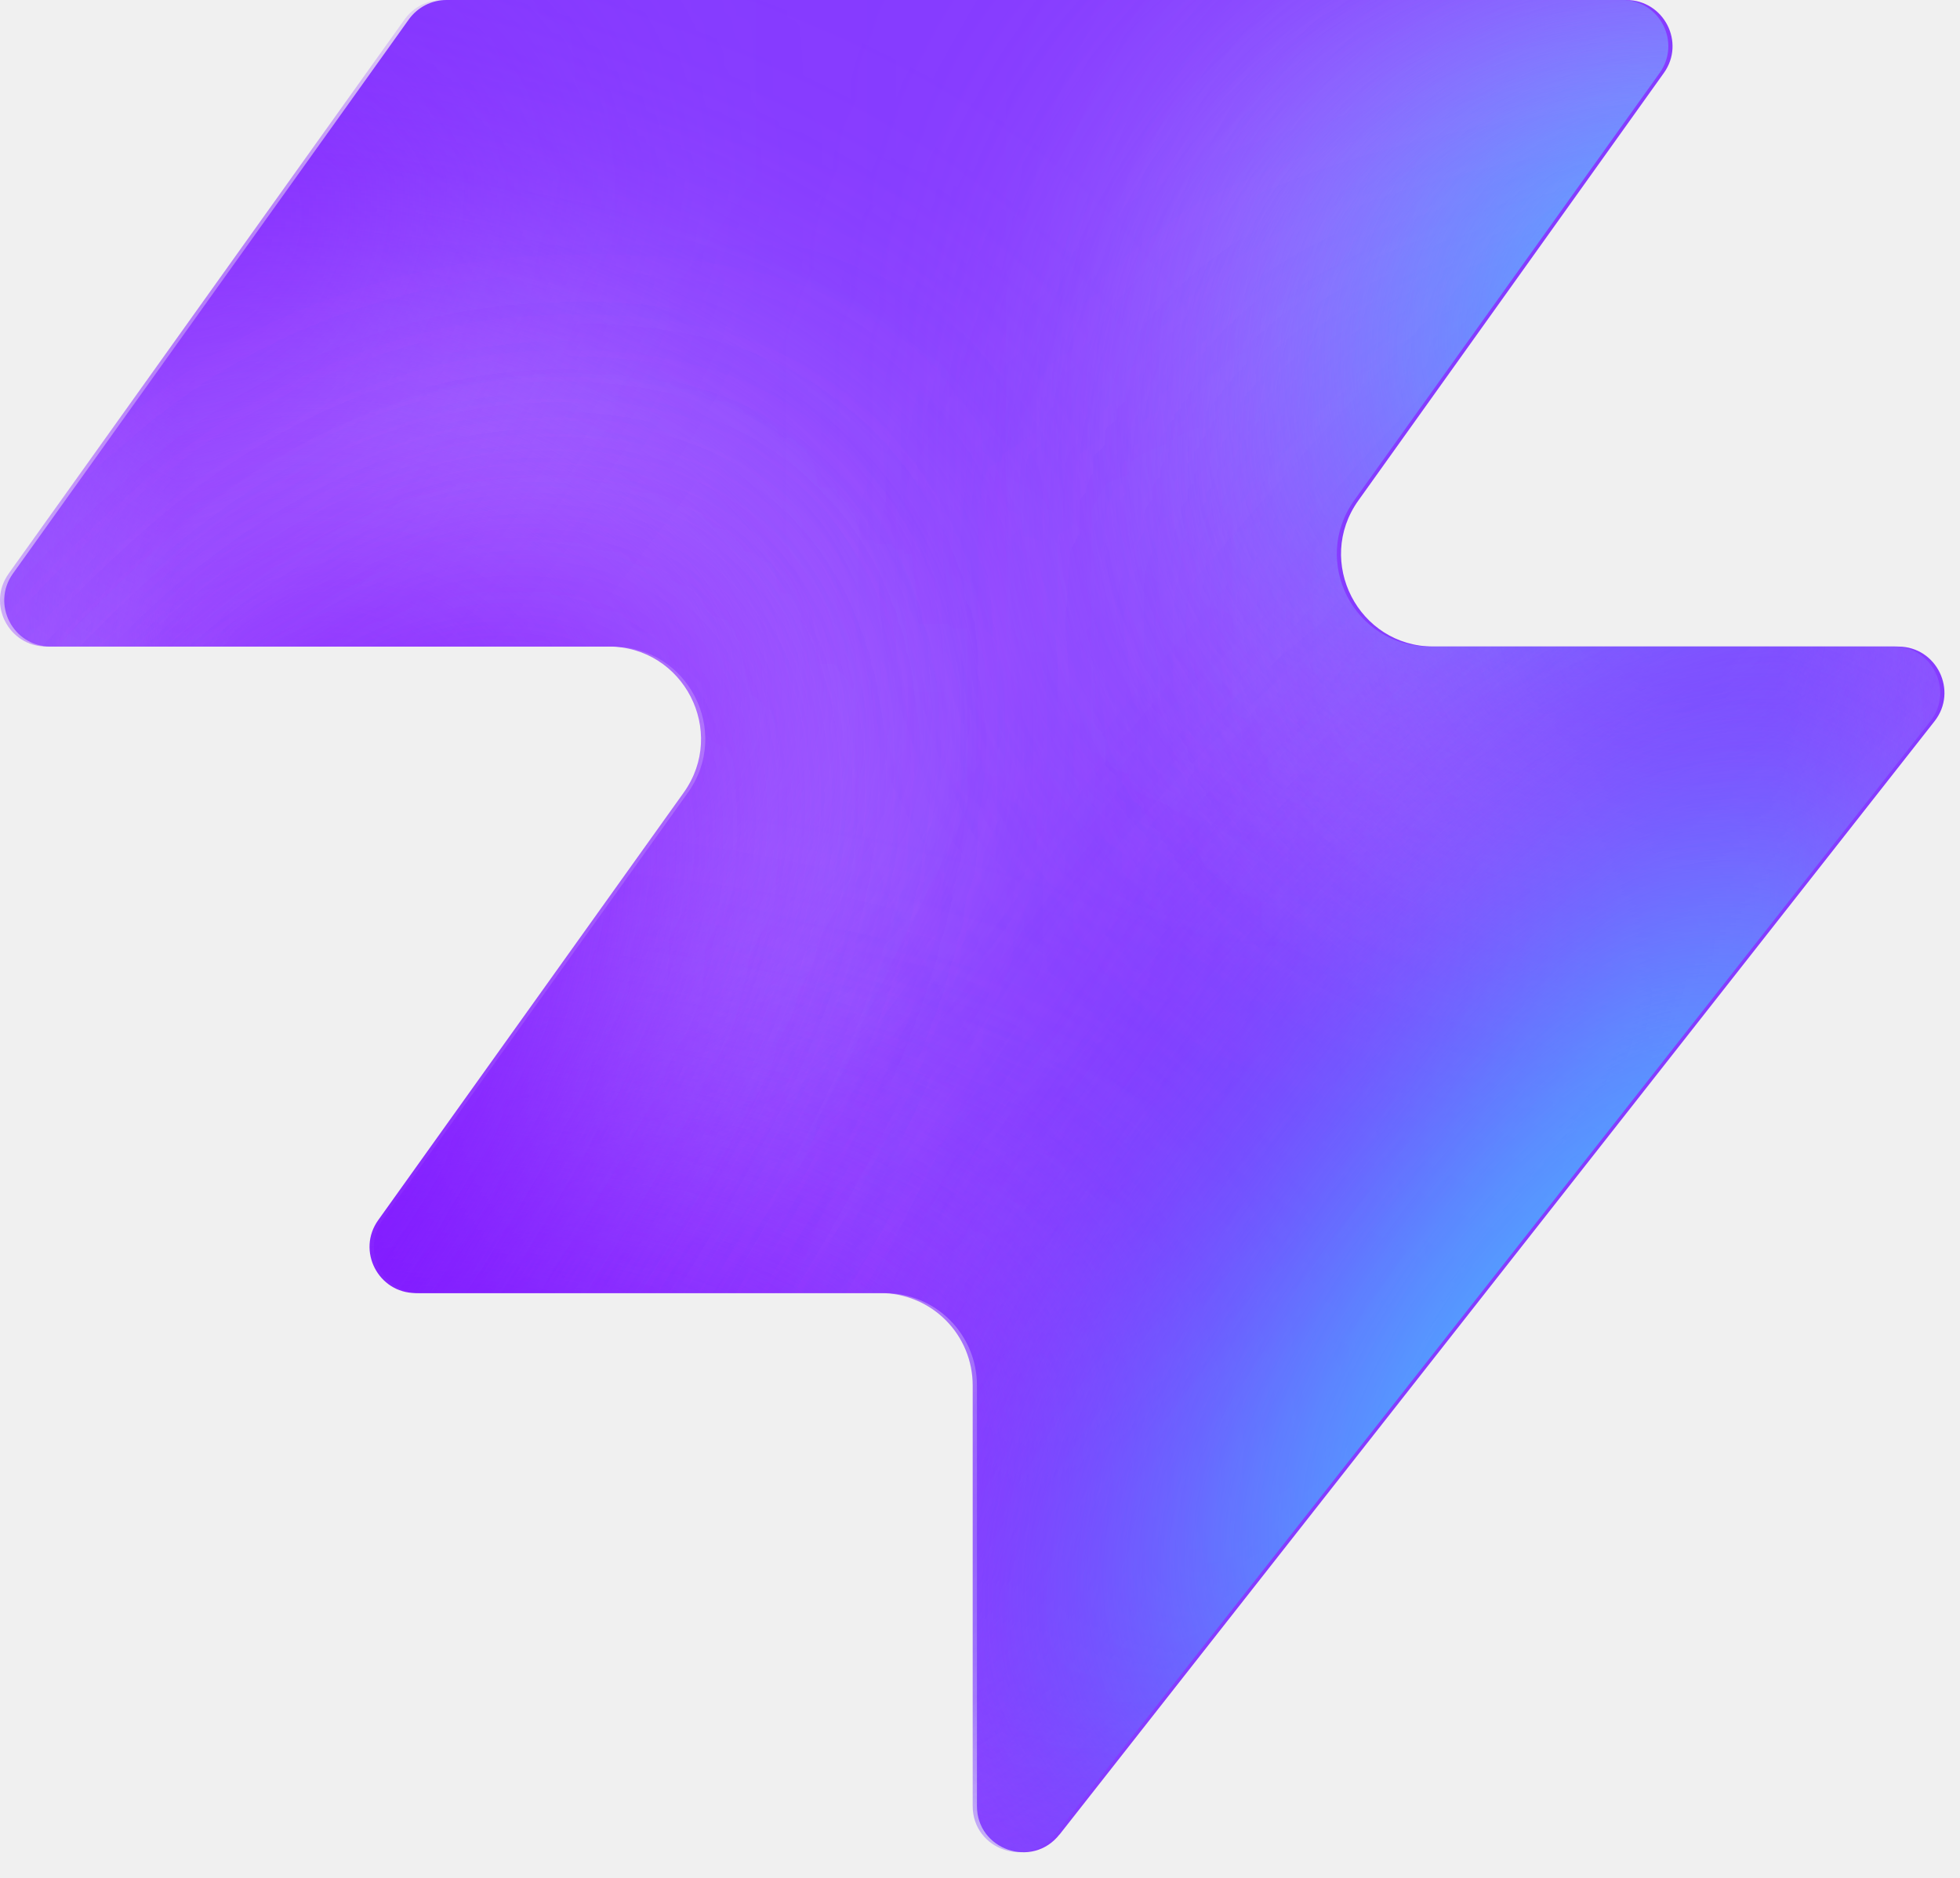
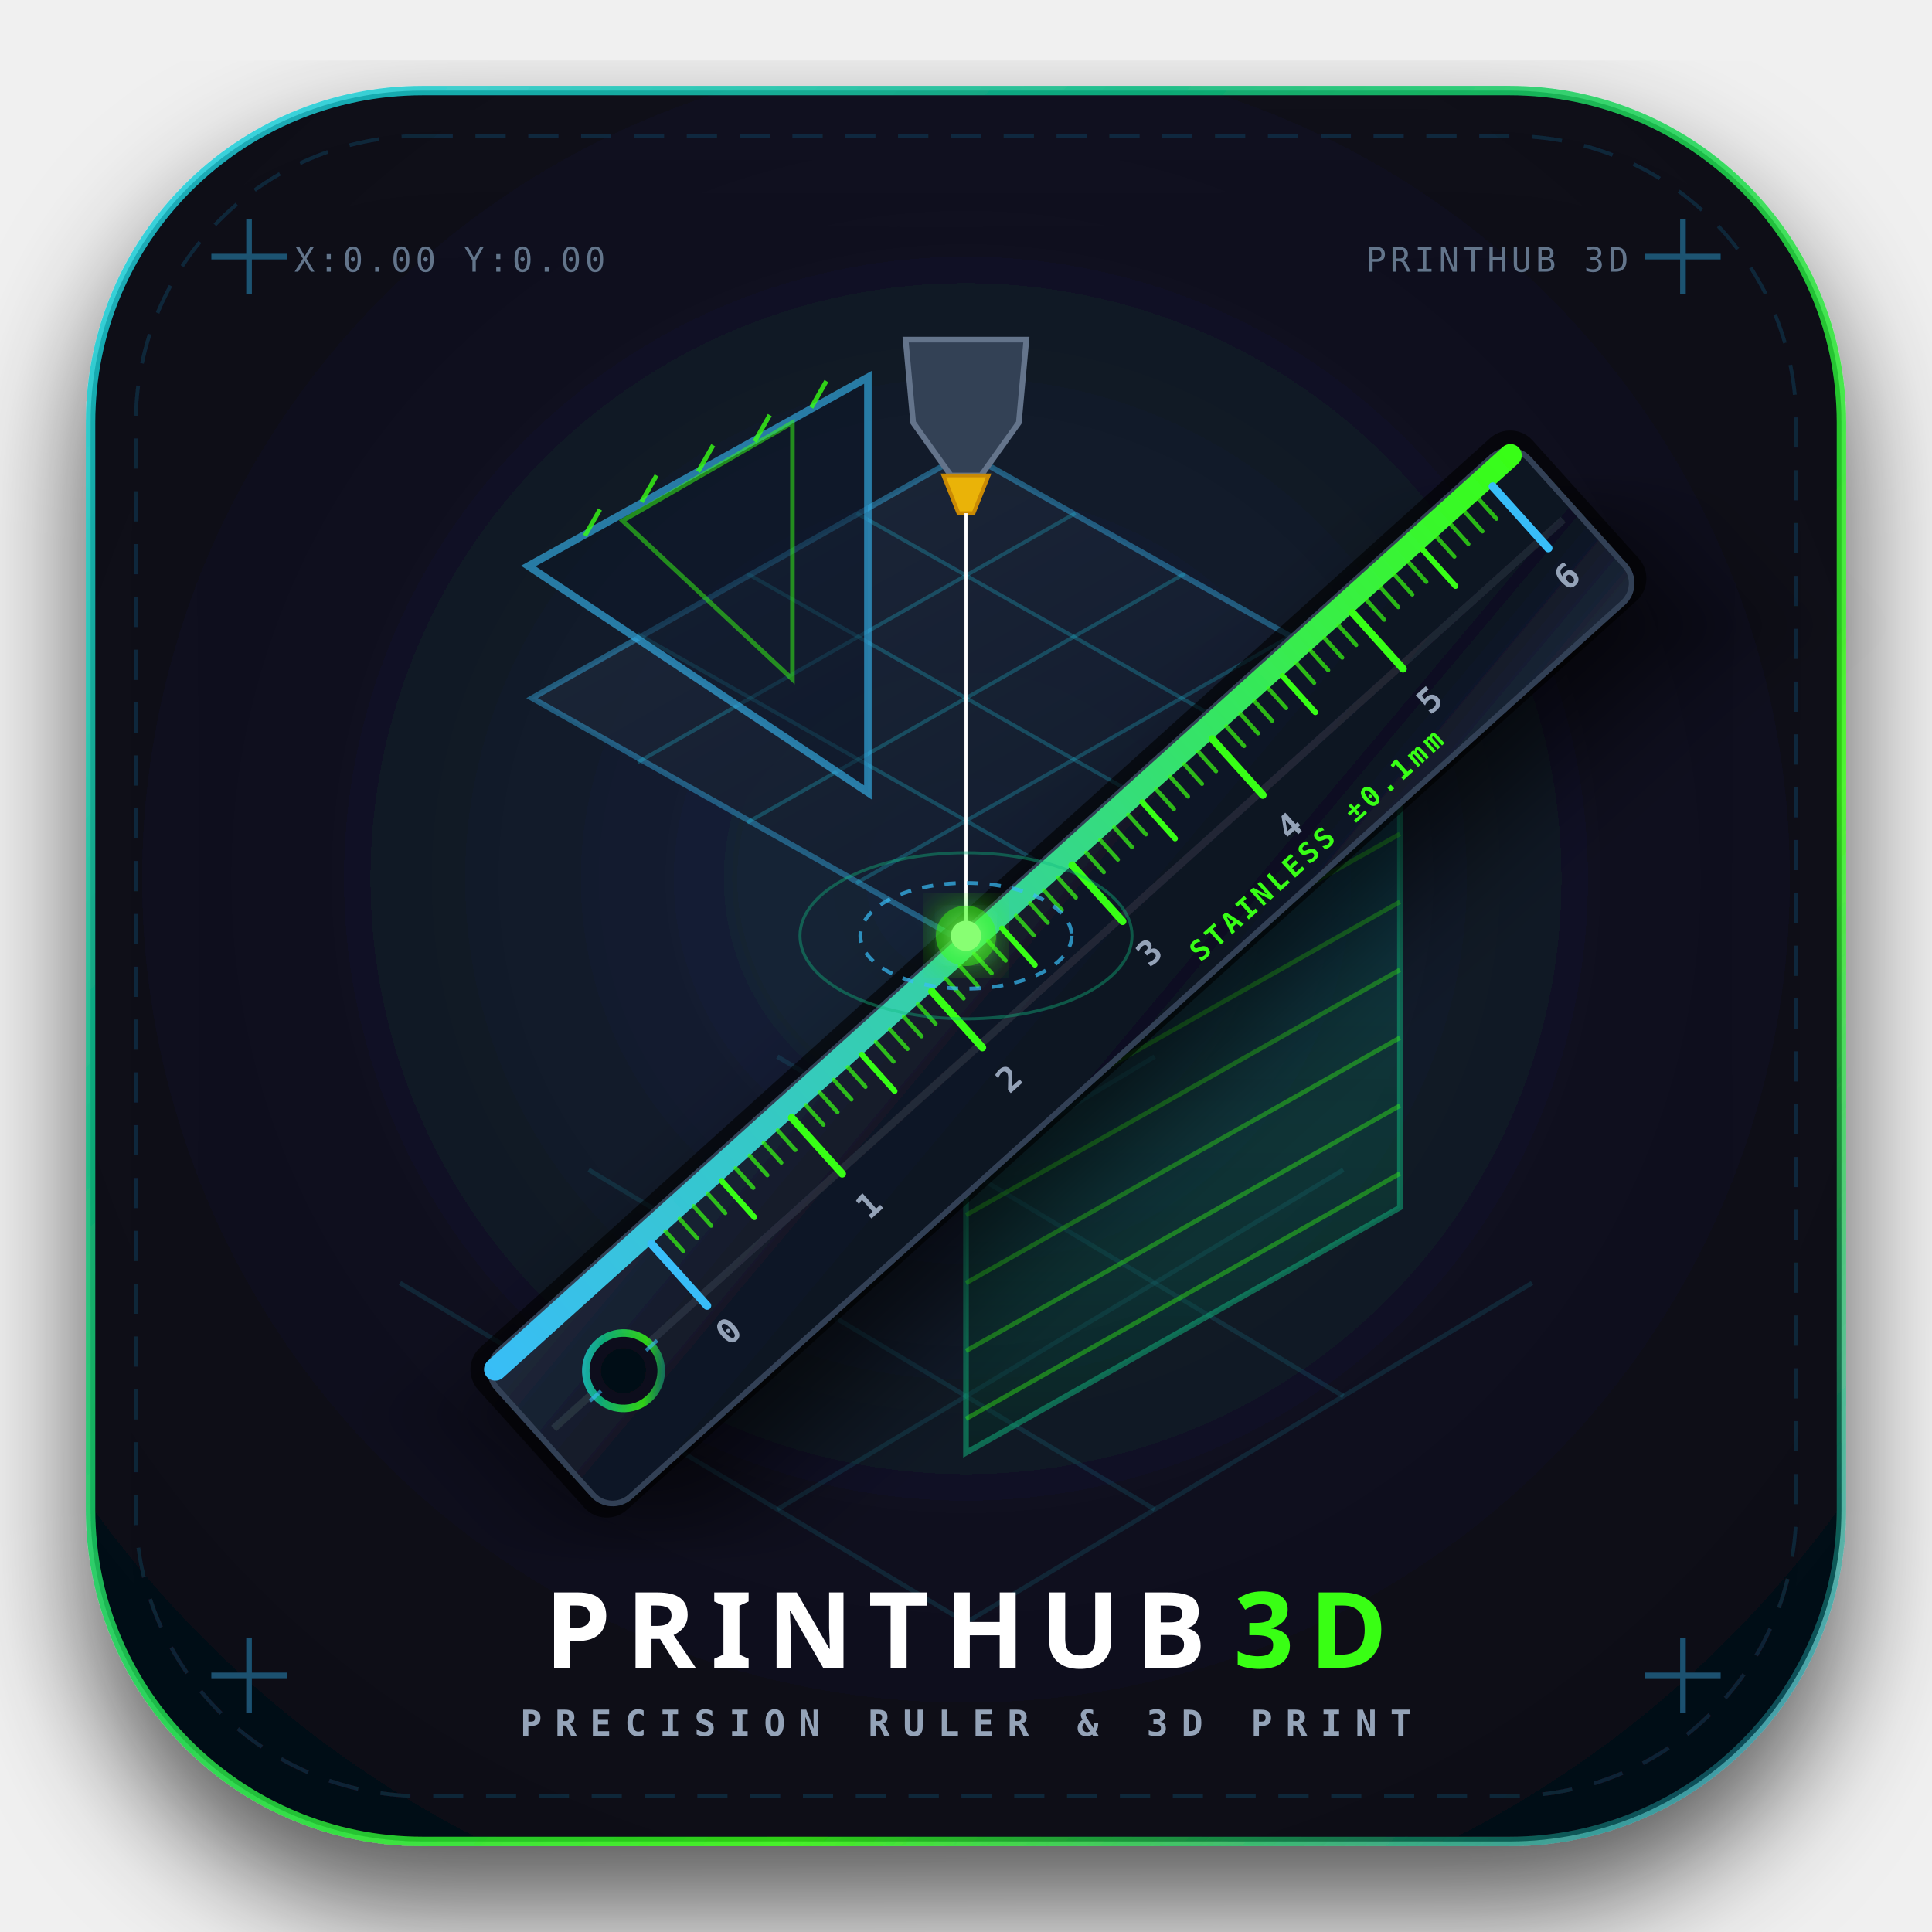
- <svg xmlns="http://www.w3.org/2000/svg" width="48" height="46" fill="none" viewBox="0 0 48 46">
-   <path fill="#863bff" d="M25.946 44.938c-.664.845-2.021.375-2.021-.698V33.937a2.26 2.26 0 0 0-2.262-2.262H10.287c-.92 0-1.456-1.04-.92-1.788l7.48-10.471c1.07-1.497 0-3.578-1.842-3.578H1.237c-.92 0-1.456-1.04-.92-1.788L10.013.474c.214-.297.556-.474.92-.474h28.894c.92 0 1.456 1.04.92 1.788l-7.48 10.471c-1.07 1.498 0 3.579 1.842 3.579h11.377c.943 0 1.473 1.088.89 1.83L25.947 44.94z" style="fill:#863bff;fill:color(display-p3 .525 .23 1);fill-opacity:1" />
-   <mask id="a" width="48" height="46" x="0" y="0" maskUnits="userSpaceOnUse" style="mask-type:alpha">
-     <path fill="#000" d="M25.842 44.938c-.664.844-2.021.375-2.021-.698V33.937a2.26 2.26 0 0 0-2.262-2.262H10.183c-.92 0-1.456-1.04-.92-1.788l7.48-10.471c1.07-1.498 0-3.579-1.842-3.579H1.133c-.92 0-1.456-1.04-.92-1.787L9.91.473c.214-.297.556-.474.92-.474h28.894c.92 0 1.456 1.04.92 1.788l-7.48 10.471c-1.07 1.498 0 3.578 1.842 3.578h11.377c.943 0 1.473 1.088.89 1.832L25.843 44.94z" style="fill:#000;fill-opacity:1" />
-   </mask>
-   <g mask="url(#a)">
-     <g filter="url(#b)">
-       <ellipse cx="5.508" cy="14.704" fill="#ede6ff" rx="5.508" ry="14.704" style="fill:#ede6ff;fill:color(display-p3 .927 .903 1);fill-opacity:1" transform="matrix(.00324 1 1 -.00324 -4.47 31.516)" />
-     </g>
-     <g filter="url(#c)">
-       <ellipse cx="10.399" cy="29.851" fill="#ede6ff" rx="10.399" ry="29.851" style="fill:#ede6ff;fill:color(display-p3 .927 .903 1);fill-opacity:1" transform="matrix(.00324 1 1 -.00324 -39.328 7.883)" />
-     </g>
-     <g filter="url(#d)">
-       <ellipse cx="5.508" cy="30.487" fill="#7e14ff" rx="5.508" ry="30.487" style="fill:#7e14ff;fill:color(display-p3 .492 .077 1);fill-opacity:1" transform="rotate(89.814 -25.913 -14.639)scale(1 -1)" />
-     </g>
-     <g filter="url(#e)">
-       <ellipse cx="5.508" cy="30.599" fill="#7e14ff" rx="5.508" ry="30.599" style="fill:#7e14ff;fill:color(display-p3 .492 .077 1);fill-opacity:1" transform="rotate(89.814 -32.644 -3.334)scale(1 -1)" />
-     </g>
-     <g filter="url(#f)">
-       <ellipse cx="5.508" cy="30.599" fill="#7e14ff" rx="5.508" ry="30.599" style="fill:#7e14ff;fill:color(display-p3 .492 .077 1);fill-opacity:1" transform="matrix(.00324 1 1 -.00324 -34.34 30.47)" />
-     </g>
-     <g filter="url(#g)">
-       <ellipse cx="14.072" cy="22.078" fill="#ede6ff" rx="14.072" ry="22.078" style="fill:#ede6ff;fill:color(display-p3 .927 .903 1);fill-opacity:1" transform="rotate(93.35 24.506 48.493)scale(-1 1)" />
-     </g>
-     <g filter="url(#h)">
-       <ellipse cx="3.47" cy="21.501" fill="#7e14ff" rx="3.47" ry="21.501" style="fill:#7e14ff;fill:color(display-p3 .492 .077 1);fill-opacity:1" transform="rotate(89.009 28.708 47.59)scale(-1 1)" />
-     </g>
-     <g filter="url(#i)">
-       <ellipse cx="3.47" cy="21.501" fill="#7e14ff" rx="3.47" ry="21.501" style="fill:#7e14ff;fill:color(display-p3 .492 .077 1);fill-opacity:1" transform="rotate(89.009 28.708 47.59)scale(-1 1)" />
-     </g>
-     <g filter="url(#j)">
-       <ellipse cx=".387" cy="8.972" fill="#7e14ff" rx="4.407" ry="29.108" style="fill:#7e14ff;fill:color(display-p3 .492 .077 1);fill-opacity:1" transform="rotate(39.51 .387 8.972)" />
-     </g>
-     <g filter="url(#k)">
-       <ellipse cx="47.523" cy="-6.092" fill="#7e14ff" rx="4.407" ry="29.108" style="fill:#7e14ff;fill:color(display-p3 .492 .077 1);fill-opacity:1" transform="rotate(37.892 47.523 -6.092)" />
-     </g>
-     <g filter="url(#l)">
-       <ellipse cx="41.412" cy="6.333" fill="#47bfff" rx="5.971" ry="9.665" style="fill:#47bfff;fill:color(display-p3 .28 .748 1);fill-opacity:1" transform="rotate(37.892 41.412 6.333)" />
-     </g>
-     <g filter="url(#m)">
-       <ellipse cx="-1.879" cy="38.332" fill="#7e14ff" rx="4.407" ry="29.108" style="fill:#7e14ff;fill:color(display-p3 .492 .077 1);fill-opacity:1" transform="rotate(37.892 -1.88 38.332)" />
-     </g>
-     <g filter="url(#n)">
-       <ellipse cx="-1.879" cy="38.332" fill="#7e14ff" rx="4.407" ry="29.108" style="fill:#7e14ff;fill:color(display-p3 .492 .077 1);fill-opacity:1" transform="rotate(37.892 -1.88 38.332)" />
-     </g>
-     <g filter="url(#o)">
-       <ellipse cx="35.651" cy="29.907" fill="#7e14ff" rx="4.407" ry="29.108" style="fill:#7e14ff;fill:color(display-p3 .492 .077 1);fill-opacity:1" transform="rotate(37.892 35.651 29.907)" />
-     </g>
-     <g filter="url(#p)">
-       <ellipse cx="38.418" cy="32.4" fill="#47bfff" rx="5.971" ry="15.297" style="fill:#47bfff;fill:color(display-p3 .28 .748 1);fill-opacity:1" transform="rotate(37.892 38.418 32.4)" />
-     </g>
-   </g>
+ <svg xmlns="http://www.w3.org/2000/svg" viewBox="0 0 512 512" width="100%" height="100%" fill="none">
  <defs>
-     <filter id="b" width="60.045" height="41.654" x="-19.77" y="16.149" color-interpolation-filters="sRGB" filterUnits="userSpaceOnUse">
-       <feFlood flood-opacity="0" result="BackgroundImageFix" />
-       <feBlend in="SourceGraphic" in2="BackgroundImageFix" result="shape" />
-       <feGaussianBlur result="effect1_foregroundBlur_2002_17158" stdDeviation="7.659" />
+     <radialGradient id="bgGlow" cx="50%" cy="45%" r="65%">
+       <stop offset="0%" stop-color="#0f1f38" stop-opacity="0.9" />
+       <stop offset="60%" stop-color="#0a0f1d" stop-opacity="0.98" />
+       <stop offset="100%" stop-color="#060913" />
+     </radialGradient>
+     <linearGradient id="borderGrad" x1="0%" y1="0%" x2="100%" y2="100%">
+       <stop offset="0%" stop-color="#22d3ee" stop-opacity="0.8" />
+       <stop offset="30%" stop-color="#10b981" stop-opacity="0.9" />
+       <stop offset="70%" stop-color="#39ff14" stop-opacity="0.8" />
+       <stop offset="100%" stop-color="#0284c7" stop-opacity="0.4" />
+     </linearGradient>
+     <linearGradient id="rulerBodyGrad" x1="0%" y1="0%" x2="100%" y2="100%">
+       <stop offset="0%" stop-color="#1e293b" />
+       <stop offset="40%" stop-color="#111827" />
+       <stop offset="75%" stop-color="#0b1120" />
+       <stop offset="100%" stop-color="#1e293b" />
+     </linearGradient>
+     <linearGradient id="rulerEdgeGrad" x1="0%" y1="0%" x2="100%" y2="0%">
+       <stop offset="0%" stop-color="#38bdf8" />
+       <stop offset="50%" stop-color="#34d399" />
+       <stop offset="100%" stop-color="#39ff14" />
+     </linearGradient>
+     <linearGradient id="cubeTopGrad" x1="0%" y1="0%" x2="100%" y2="100%">
+       <stop offset="0%" stop-color="#1e293b" stop-opacity="0.9" />
+       <stop offset="100%" stop-color="#0f172a" stop-opacity="0.9" />
+     </linearGradient>
+     <linearGradient id="cubeRightGrad" x1="0%" y1="0%" x2="0%" y2="100%">
+       <stop offset="0%" stop-color="#0284c7" stop-opacity="0.25" />
+       <stop offset="50%" stop-color="#059669" stop-opacity="0.2" />
+       <stop offset="100%" stop-color="#022c22" stop-opacity="0.4" />
+     </linearGradient>
+     <filter id="neonGlow" x="-20%" y="-20%" width="140%" height="140%">
+       <feGaussianBlur stdDeviation="5" result="blur1" />
+       <feGaussianBlur stdDeviation="12" result="blur2" />
+       <feMerge>
+         <feMergeNode in="blur2" />
+         <feMergeNode in="blur1" />
+         <feMergeNode in="SourceGraphic" />
+       </feMerge>
    </filter>
-     <filter id="c" width="90.34" height="51.437" x="-54.613" y="-7.533" color-interpolation-filters="sRGB" filterUnits="userSpaceOnUse">
-       <feFlood flood-opacity="0" result="BackgroundImageFix" />
-       <feBlend in="SourceGraphic" in2="BackgroundImageFix" result="shape" />
-       <feGaussianBlur result="effect1_foregroundBlur_2002_17158" stdDeviation="7.659" />
+     <filter id="dropShadow" x="-15%" y="-15%" width="130%" height="130%">
+       <feDropShadow dx="0" dy="16" stdDeviation="16" flood-color="#000000" flood-opacity="0.65" />
    </filter>
-     <filter id="d" width="79.355" height="29.4" x="-49.64" y="2.03" color-interpolation-filters="sRGB" filterUnits="userSpaceOnUse">
-       <feFlood flood-opacity="0" result="BackgroundImageFix" />
-       <feBlend in="SourceGraphic" in2="BackgroundImageFix" result="shape" />
-       <feGaussianBlur result="effect1_foregroundBlur_2002_17158" stdDeviation="4.596" />
-     </filter>
-     <filter id="e" width="79.579" height="29.4" x="-45.045" y="20.029" color-interpolation-filters="sRGB" filterUnits="userSpaceOnUse">
-       <feFlood flood-opacity="0" result="BackgroundImageFix" />
-       <feBlend in="SourceGraphic" in2="BackgroundImageFix" result="shape" />
-       <feGaussianBlur result="effect1_foregroundBlur_2002_17158" stdDeviation="4.596" />
-     </filter>
-     <filter id="f" width="79.579" height="29.4" x="-43.513" y="21.178" color-interpolation-filters="sRGB" filterUnits="userSpaceOnUse">
-       <feFlood flood-opacity="0" result="BackgroundImageFix" />
-       <feBlend in="SourceGraphic" in2="BackgroundImageFix" result="shape" />
-       <feGaussianBlur result="effect1_foregroundBlur_2002_17158" stdDeviation="4.596" />
-     </filter>
-     <filter id="g" width="74.749" height="58.852" x="15.756" y="-17.901" color-interpolation-filters="sRGB" filterUnits="userSpaceOnUse">
-       <feFlood flood-opacity="0" result="BackgroundImageFix" />
-       <feBlend in="SourceGraphic" in2="BackgroundImageFix" result="shape" />
-       <feGaussianBlur result="effect1_foregroundBlur_2002_17158" stdDeviation="7.659" />
-     </filter>
-     <filter id="h" width="61.377" height="25.362" x="23.548" y="2.284" color-interpolation-filters="sRGB" filterUnits="userSpaceOnUse">
-       <feFlood flood-opacity="0" result="BackgroundImageFix" />
-       <feBlend in="SourceGraphic" in2="BackgroundImageFix" result="shape" />
-       <feGaussianBlur result="effect1_foregroundBlur_2002_17158" stdDeviation="4.596" />
-     </filter>
-     <filter id="i" width="61.377" height="25.362" x="23.548" y="2.284" color-interpolation-filters="sRGB" filterUnits="userSpaceOnUse">
-       <feFlood flood-opacity="0" result="BackgroundImageFix" />
-       <feBlend in="SourceGraphic" in2="BackgroundImageFix" result="shape" />
-       <feGaussianBlur result="effect1_foregroundBlur_2002_17158" stdDeviation="4.596" />
-     </filter>
-     <filter id="j" width="56.045" height="63.649" x="-27.636" y="-22.853" color-interpolation-filters="sRGB" filterUnits="userSpaceOnUse">
-       <feFlood flood-opacity="0" result="BackgroundImageFix" />
-       <feBlend in="SourceGraphic" in2="BackgroundImageFix" result="shape" />
-       <feGaussianBlur result="effect1_foregroundBlur_2002_17158" stdDeviation="4.596" />
-     </filter>
-     <filter id="k" width="54.814" height="64.646" x="20.116" y="-38.415" color-interpolation-filters="sRGB" filterUnits="userSpaceOnUse">
-       <feFlood flood-opacity="0" result="BackgroundImageFix" />
-       <feBlend in="SourceGraphic" in2="BackgroundImageFix" result="shape" />
-       <feGaussianBlur result="effect1_foregroundBlur_2002_17158" stdDeviation="4.596" />
-     </filter>
-     <filter id="l" width="33.541" height="35.313" x="24.641" y="-11.323" color-interpolation-filters="sRGB" filterUnits="userSpaceOnUse">
-       <feFlood flood-opacity="0" result="BackgroundImageFix" />
-       <feBlend in="SourceGraphic" in2="BackgroundImageFix" result="shape" />
-       <feGaussianBlur result="effect1_foregroundBlur_2002_17158" stdDeviation="4.596" />
-     </filter>
-     <filter id="m" width="54.814" height="64.646" x="-29.286" y="6.009" color-interpolation-filters="sRGB" filterUnits="userSpaceOnUse">
-       <feFlood flood-opacity="0" result="BackgroundImageFix" />
-       <feBlend in="SourceGraphic" in2="BackgroundImageFix" result="shape" />
-       <feGaussianBlur result="effect1_foregroundBlur_2002_17158" stdDeviation="4.596" />
-     </filter>
-     <filter id="n" width="54.814" height="64.646" x="-29.286" y="6.009" color-interpolation-filters="sRGB" filterUnits="userSpaceOnUse">
-       <feFlood flood-opacity="0" result="BackgroundImageFix" />
-       <feBlend in="SourceGraphic" in2="BackgroundImageFix" result="shape" />
-       <feGaussianBlur result="effect1_foregroundBlur_2002_17158" stdDeviation="4.596" />
-     </filter>
-     <filter id="o" width="54.814" height="64.646" x="8.244" y="-2.416" color-interpolation-filters="sRGB" filterUnits="userSpaceOnUse">
-       <feFlood flood-opacity="0" result="BackgroundImageFix" />
-       <feBlend in="SourceGraphic" in2="BackgroundImageFix" result="shape" />
-       <feGaussianBlur result="effect1_foregroundBlur_2002_17158" stdDeviation="4.596" />
-     </filter>
-     <filter id="p" width="39.409" height="43.623" x="18.713" y="10.588" color-interpolation-filters="sRGB" filterUnits="userSpaceOnUse">
-       <feFlood flood-opacity="0" result="BackgroundImageFix" />
-       <feBlend in="SourceGraphic" in2="BackgroundImageFix" result="shape" />
-       <feGaussianBlur result="effect1_foregroundBlur_2002_17158" stdDeviation="4.596" />
+     <filter id="laserGlow" x="-50%" y="-50%" width="200%" height="200%">
+       <feGaussianBlur stdDeviation="3" result="blur" />
+       <feMerge>
+         <feMergeNode in="blur" />
+         <feMergeNode in="SourceGraphic" />
+       </feMerge>
    </filter>
  </defs>
+   <g filter="url(#dropShadow)">
+     <rect x="24" y="24" width="464" height="464" rx="88" fill="url(#bgGlow)" stroke="url(#borderGrad)" stroke-width="2.5" />
+     <rect x="36" y="36" width="440" height="440" rx="76" fill="none" stroke="#38bdf8" stroke-width="1" stroke-opacity="0.15" stroke-dasharray="8 6" />
+     <g stroke="#38bdf8" stroke-width="1.5" stroke-opacity="0.4">
+       <path d="M56 68 H76 M66 58 V78" />
+       <path d="M436 68 H456 M446 58 V78" />
+       <path d="M56 444 H76 M66 434 V454" />
+       <path d="M436 444 H456 M446 434 V454" />
+     </g>
+     <text x="78" y="72" fill="#64748b" font-family="'JetBrains Mono', monospace" font-size="9" letter-spacing="1">X:0.00 Y:0.00</text>
+     <text x="362" y="72" fill="#64748b" font-family="'JetBrains Mono', monospace" font-size="9" letter-spacing="1">PRINTHUB 3D</text>
+   </g>
+   <g transform="translate(256, 250)">
+     <g stroke="#22d3ee" stroke-opacity="0.12" stroke-width="1.2">
+       <line x1="-150" y1="90" x2="0" y2="180" />
+       <line x1="150" y1="90" x2="0" y2="180" />
+       <line x1="-100" y1="60" x2="50" y2="150" />
+       <line x1="100" y1="60" x2="-50" y2="150" />
+       <line x1="-50" y1="30" x2="100" y2="120" />
+       <line x1="50" y1="30" x2="-100" y2="120" />
+     </g>
+     <polygon points="0,-130 115,-65 0,0 -115,-65" fill="url(#cubeTopGrad)" stroke="#38bdf8" stroke-width="1.5" stroke-opacity="0.4" />
+     <g stroke="#22d3ee" stroke-opacity="0.25" stroke-width="1">
+       <line x1="-58" y1="-98" x2="58" y2="-32" />
+       <line x1="-29" y1="-114" x2="87" y2="-48" />
+       <line x1="-87" y1="-82" x2="29" y2="-16" />
+       <line x1="58" y1="-98" x2="-58" y2="-32" />
+       <line x1="29" y1="-114" x2="-87" y2="-48" />
+       <line x1="87" y1="-82" x2="-29" y2="-16" />
+     </g>
+     <polygon points="0,0 115,-65 115,70 0,135" fill="url(#cubeRightGrad)" stroke="#10b981" stroke-width="1.5" stroke-opacity="0.5" />
+     <g stroke="#39ff14" stroke-opacity="0.4" stroke-width="1.2">
+       <line x1="0" y1="18" x2="115" y2="-47" />
+       <line x1="0" y1="36" x2="115" y2="-29" />
+       <line x1="0" y1="54" x2="115" y2="-11" />
+       <line x1="0" y1="72" x2="115" y2="7" />
+       <line x1="0" y1="90" x2="115" y2="25" />
+       <line x1="0" y1="108" x2="115" y2="43" />
+       <line x1="0" y1="126" x2="115" y2="61" />
+     </g>
+   </g>
+   <g transform="translate(130, 360) rotate(-42)" filter="url(#dropShadow)">
+     <rect x="-8" y="-4" width="376" height="58" rx="8" fill="#000000" opacity="0.6" />
+     <rect x="-4" y="0" width="368" height="52" rx="7" fill="url(#rulerBodyGrad)" stroke="#334155" stroke-width="1.5" />
+     <rect x="-4" y="0" width="368" height="6" rx="3" fill="url(#rulerEdgeGrad)" />
+     <rect x="0" y="24" width="360" height="2" fill="#ffffff" opacity="0.08" />
+     <g transform="translate(24, 26)">
+       <circle cx="0" cy="0" r="10" fill="#0a0f1d" stroke="url(#borderGrad)" stroke-width="2" />
+       <circle cx="0" cy="0" r="6" fill="#060913" />
+       <line x1="-12" y1="0" x2="-8" y2="0" stroke="#38bdf8" stroke-width="1" opacity="0.6" />
+       <line x1="8" y1="0" x2="12" y2="0" stroke="#38bdf8" stroke-width="1" opacity="0.6" />
+     </g>
+     <g stroke="#39ff14" stroke-width="1.6" stroke-linecap="round">
+       <line x1="52" y1="6" x2="52" y2="28" stroke="#38bdf8" stroke-width="2.2" />
+       <line x1="57" y1="6" x2="57" y2="13" stroke-width="1.1" stroke-opacity="0.7" />
+       <line x1="62" y1="6" x2="62" y2="13" stroke-width="1.1" stroke-opacity="0.7" />
+       <line x1="67" y1="6" x2="67" y2="13" stroke-width="1.1" stroke-opacity="0.7" />
+       <line x1="72" y1="6" x2="72" y2="13" stroke-width="1.1" stroke-opacity="0.7" />
+       <line x1="77" y1="6" x2="77" y2="19" stroke-width="1.5" />
+       <line x1="82" y1="6" x2="82" y2="13" stroke-width="1.1" stroke-opacity="0.7" />
+       <line x1="87" y1="6" x2="87" y2="13" stroke-width="1.1" stroke-opacity="0.7" />
+       <line x1="92" y1="6" x2="92" y2="13" stroke-width="1.1" stroke-opacity="0.7" />
+       <line x1="97" y1="6" x2="97" y2="13" stroke-width="1.1" stroke-opacity="0.7" />
+       <line x1="102" y1="6" x2="102" y2="26" stroke-width="2" />
+       <line x1="107" y1="6" x2="107" y2="13" stroke-width="1.1" stroke-opacity="0.7" />
+       <line x1="112" y1="6" x2="112" y2="13" stroke-width="1.1" stroke-opacity="0.7" />
+       <line x1="117" y1="6" x2="117" y2="13" stroke-width="1.1" stroke-opacity="0.7" />
+       <line x1="122" y1="6" x2="122" y2="13" stroke-width="1.1" stroke-opacity="0.7" />
+       <line x1="127" y1="6" x2="127" y2="19" stroke-width="1.5" />
+       <line x1="132" y1="6" x2="132" y2="13" stroke-width="1.1" stroke-opacity="0.7" />
+       <line x1="137" y1="6" x2="137" y2="13" stroke-width="1.1" stroke-opacity="0.7" />
+       <line x1="142" y1="6" x2="142" y2="13" stroke-width="1.1" stroke-opacity="0.7" />
+       <line x1="147" y1="6" x2="147" y2="13" stroke-width="1.1" stroke-opacity="0.7" />
+       <line x1="152" y1="6" x2="152" y2="26" stroke-width="2" />
+       <line x1="157" y1="6" x2="157" y2="13" stroke-width="1.1" stroke-opacity="0.7" />
+       <line x1="162" y1="6" x2="162" y2="13" stroke-width="1.1" stroke-opacity="0.7" />
+       <line x1="167" y1="6" x2="167" y2="13" stroke-width="1.1" stroke-opacity="0.7" />
+       <line x1="172" y1="6" x2="172" y2="13" stroke-width="1.1" stroke-opacity="0.7" />
+       <line x1="177" y1="6" x2="177" y2="19" stroke-width="1.5" />
+       <line x1="182" y1="6" x2="182" y2="13" stroke-width="1.1" stroke-opacity="0.7" />
+       <line x1="187" y1="6" x2="187" y2="13" stroke-width="1.1" stroke-opacity="0.7" />
+       <line x1="192" y1="6" x2="192" y2="13" stroke-width="1.1" stroke-opacity="0.7" />
+       <line x1="197" y1="6" x2="197" y2="13" stroke-width="1.1" stroke-opacity="0.7" />
+       <line x1="202" y1="6" x2="202" y2="26" stroke-width="2" />
+       <line x1="207" y1="6" x2="207" y2="13" stroke-width="1.1" stroke-opacity="0.7" />
+       <line x1="212" y1="6" x2="212" y2="13" stroke-width="1.1" stroke-opacity="0.7" />
+       <line x1="217" y1="6" x2="217" y2="13" stroke-width="1.1" stroke-opacity="0.7" />
+       <line x1="222" y1="6" x2="222" y2="13" stroke-width="1.1" stroke-opacity="0.7" />
+       <line x1="227" y1="6" x2="227" y2="19" stroke-width="1.5" />
+       <line x1="232" y1="6" x2="232" y2="13" stroke-width="1.1" stroke-opacity="0.7" />
+       <line x1="237" y1="6" x2="237" y2="13" stroke-width="1.1" stroke-opacity="0.7" />
+       <line x1="242" y1="6" x2="242" y2="13" stroke-width="1.1" stroke-opacity="0.7" />
+       <line x1="247" y1="6" x2="247" y2="13" stroke-width="1.1" stroke-opacity="0.7" />
+       <line x1="252" y1="6" x2="252" y2="26" stroke-width="2" />
+       <line x1="257" y1="6" x2="257" y2="13" stroke-width="1.1" stroke-opacity="0.7" />
+       <line x1="262" y1="6" x2="262" y2="13" stroke-width="1.1" stroke-opacity="0.7" />
+       <line x1="267" y1="6" x2="267" y2="13" stroke-width="1.1" stroke-opacity="0.7" />
+       <line x1="272" y1="6" x2="272" y2="13" stroke-width="1.1" stroke-opacity="0.7" />
+       <line x1="277" y1="6" x2="277" y2="19" stroke-width="1.5" />
+       <line x1="282" y1="6" x2="282" y2="13" stroke-width="1.1" stroke-opacity="0.7" />
+       <line x1="287" y1="6" x2="287" y2="13" stroke-width="1.1" stroke-opacity="0.7" />
+       <line x1="292" y1="6" x2="292" y2="13" stroke-width="1.1" stroke-opacity="0.7" />
+       <line x1="297" y1="6" x2="297" y2="13" stroke-width="1.1" stroke-opacity="0.7" />
+       <line x1="302" y1="6" x2="302" y2="26" stroke-width="2" />
+       <line x1="307" y1="6" x2="307" y2="13" stroke-width="1.1" stroke-opacity="0.7" />
+       <line x1="312" y1="6" x2="312" y2="13" stroke-width="1.1" stroke-opacity="0.7" />
+       <line x1="317" y1="6" x2="317" y2="13" stroke-width="1.1" stroke-opacity="0.7" />
+       <line x1="322" y1="6" x2="322" y2="13" stroke-width="1.1" stroke-opacity="0.7" />
+       <line x1="327" y1="6" x2="327" y2="19" stroke-width="1.5" />
+       <line x1="332" y1="6" x2="332" y2="13" stroke-width="1.1" stroke-opacity="0.7" />
+       <line x1="337" y1="6" x2="337" y2="13" stroke-width="1.1" stroke-opacity="0.7" />
+       <line x1="342" y1="6" x2="342" y2="13" stroke-width="1.1" stroke-opacity="0.7" />
+       <line x1="347" y1="6" x2="347" y2="13" stroke-width="1.1" stroke-opacity="0.7" />
+       <line x1="352" y1="6" x2="352" y2="28" stroke="#38bdf8" stroke-width="2.2" />
+     </g>
+     <g fill="#94a3b8" font-family="'JetBrains Mono', 'Montserrat', monospace" font-size="9" font-weight="700">
+       <text x="49" y="40">0</text>
+       <text x="99" y="40">1</text>
+       <text x="149" y="40">2</text>
+       <text x="199" y="40">3</text>
+       <text x="249" y="40">4</text>
+       <text x="299" y="40">5</text>
+       <text x="348" y="40">6</text>
+     </g>
+     <text x="210" y="48" fill="#39ff14" font-family="'JetBrains Mono', monospace" font-size="7.5" font-weight="700" letter-spacing="1">STAINLESS ±0.1mm</text>
+   </g>
+   <g transform="translate(140, 150)" stroke="#10b981" stroke-width="1.8" fill="none">
+     <path d="M0,0 L90,-50 L90,60 Z" stroke="#38bdf8" stroke-opacity="0.6" stroke-width="2" fill="#0c1729" fill-opacity="0.5" />
+     <path d="M25,-12 L70,-38 L70,30 Z" stroke="#39ff14" stroke-opacity="0.5" stroke-width="1.2" />
+     <g stroke="#39ff14" stroke-width="1.2" stroke-opacity="0.8">
+       <line x1="15" y1="-8" x2="19" y2="-15" />
+       <line x1="30" y1="-17" x2="34" y2="-24" />
+       <line x1="45" y1="-25" x2="49" y2="-32" />
+       <line x1="60" y1="-33" x2="64" y2="-40" />
+       <line x1="75" y1="-42" x2="79" y2="-49" />
+     </g>
+   </g>
+   <g transform="translate(256, 120)">
+     <path d="M-16,-30 L16,-30 L14,-8 L4,6 L-4,6 L-14,-8 Z" fill="#334155" stroke="#64748b" stroke-width="1.5" />
+     <path d="M-6,6 L6,6 L2,16 L-2,16 Z" fill="#eab308" stroke="#ca8a04" stroke-width="1" />
+     <line x1="0" y1="16" x2="0" y2="128" stroke="#39ff14" stroke-width="2" filter="url(#neonGlow)" />
+     <line x1="0" y1="16" x2="0" y2="128" stroke="#ffffff" stroke-width="0.8" />
+     <circle cx="0" cy="128" r="4" fill="#ffffff" filter="url(#laserGlow)" />
+     <circle cx="0" cy="128" r="8" fill="#39ff14" opacity="0.6" filter="url(#neonGlow)" />
+     <ellipse cx="0" cy="128" rx="28" ry="14" fill="none" stroke="#38bdf8" stroke-width="1" stroke-dasharray="3 3" opacity="0.7" />
+     <ellipse cx="0" cy="128" rx="44" ry="22" fill="none" stroke="#10b981" stroke-width="0.8" stroke-opacity="0.4" />
+   </g>
+   <g transform="translate(256, 442)" text-anchor="middle">
+     <text y="0" font-family="'Montserrat', system-ui, sans-serif" font-weight="900" font-size="28" letter-spacing="4">
+       <tspan fill="#ffffff">PRINTHUB </tspan>
+       <tspan fill="#39ff14" filter="url(#neonGlow)">3D</tspan>
+     </text>
+     <text y="18" fill="#94a3b8" font-family="'JetBrains Mono', monospace" font-size="9.5" font-weight="700" letter-spacing="3.5">
+       PRECISION RULER &amp; 3D PRINT
+     </text>
+   </g>
</svg>
